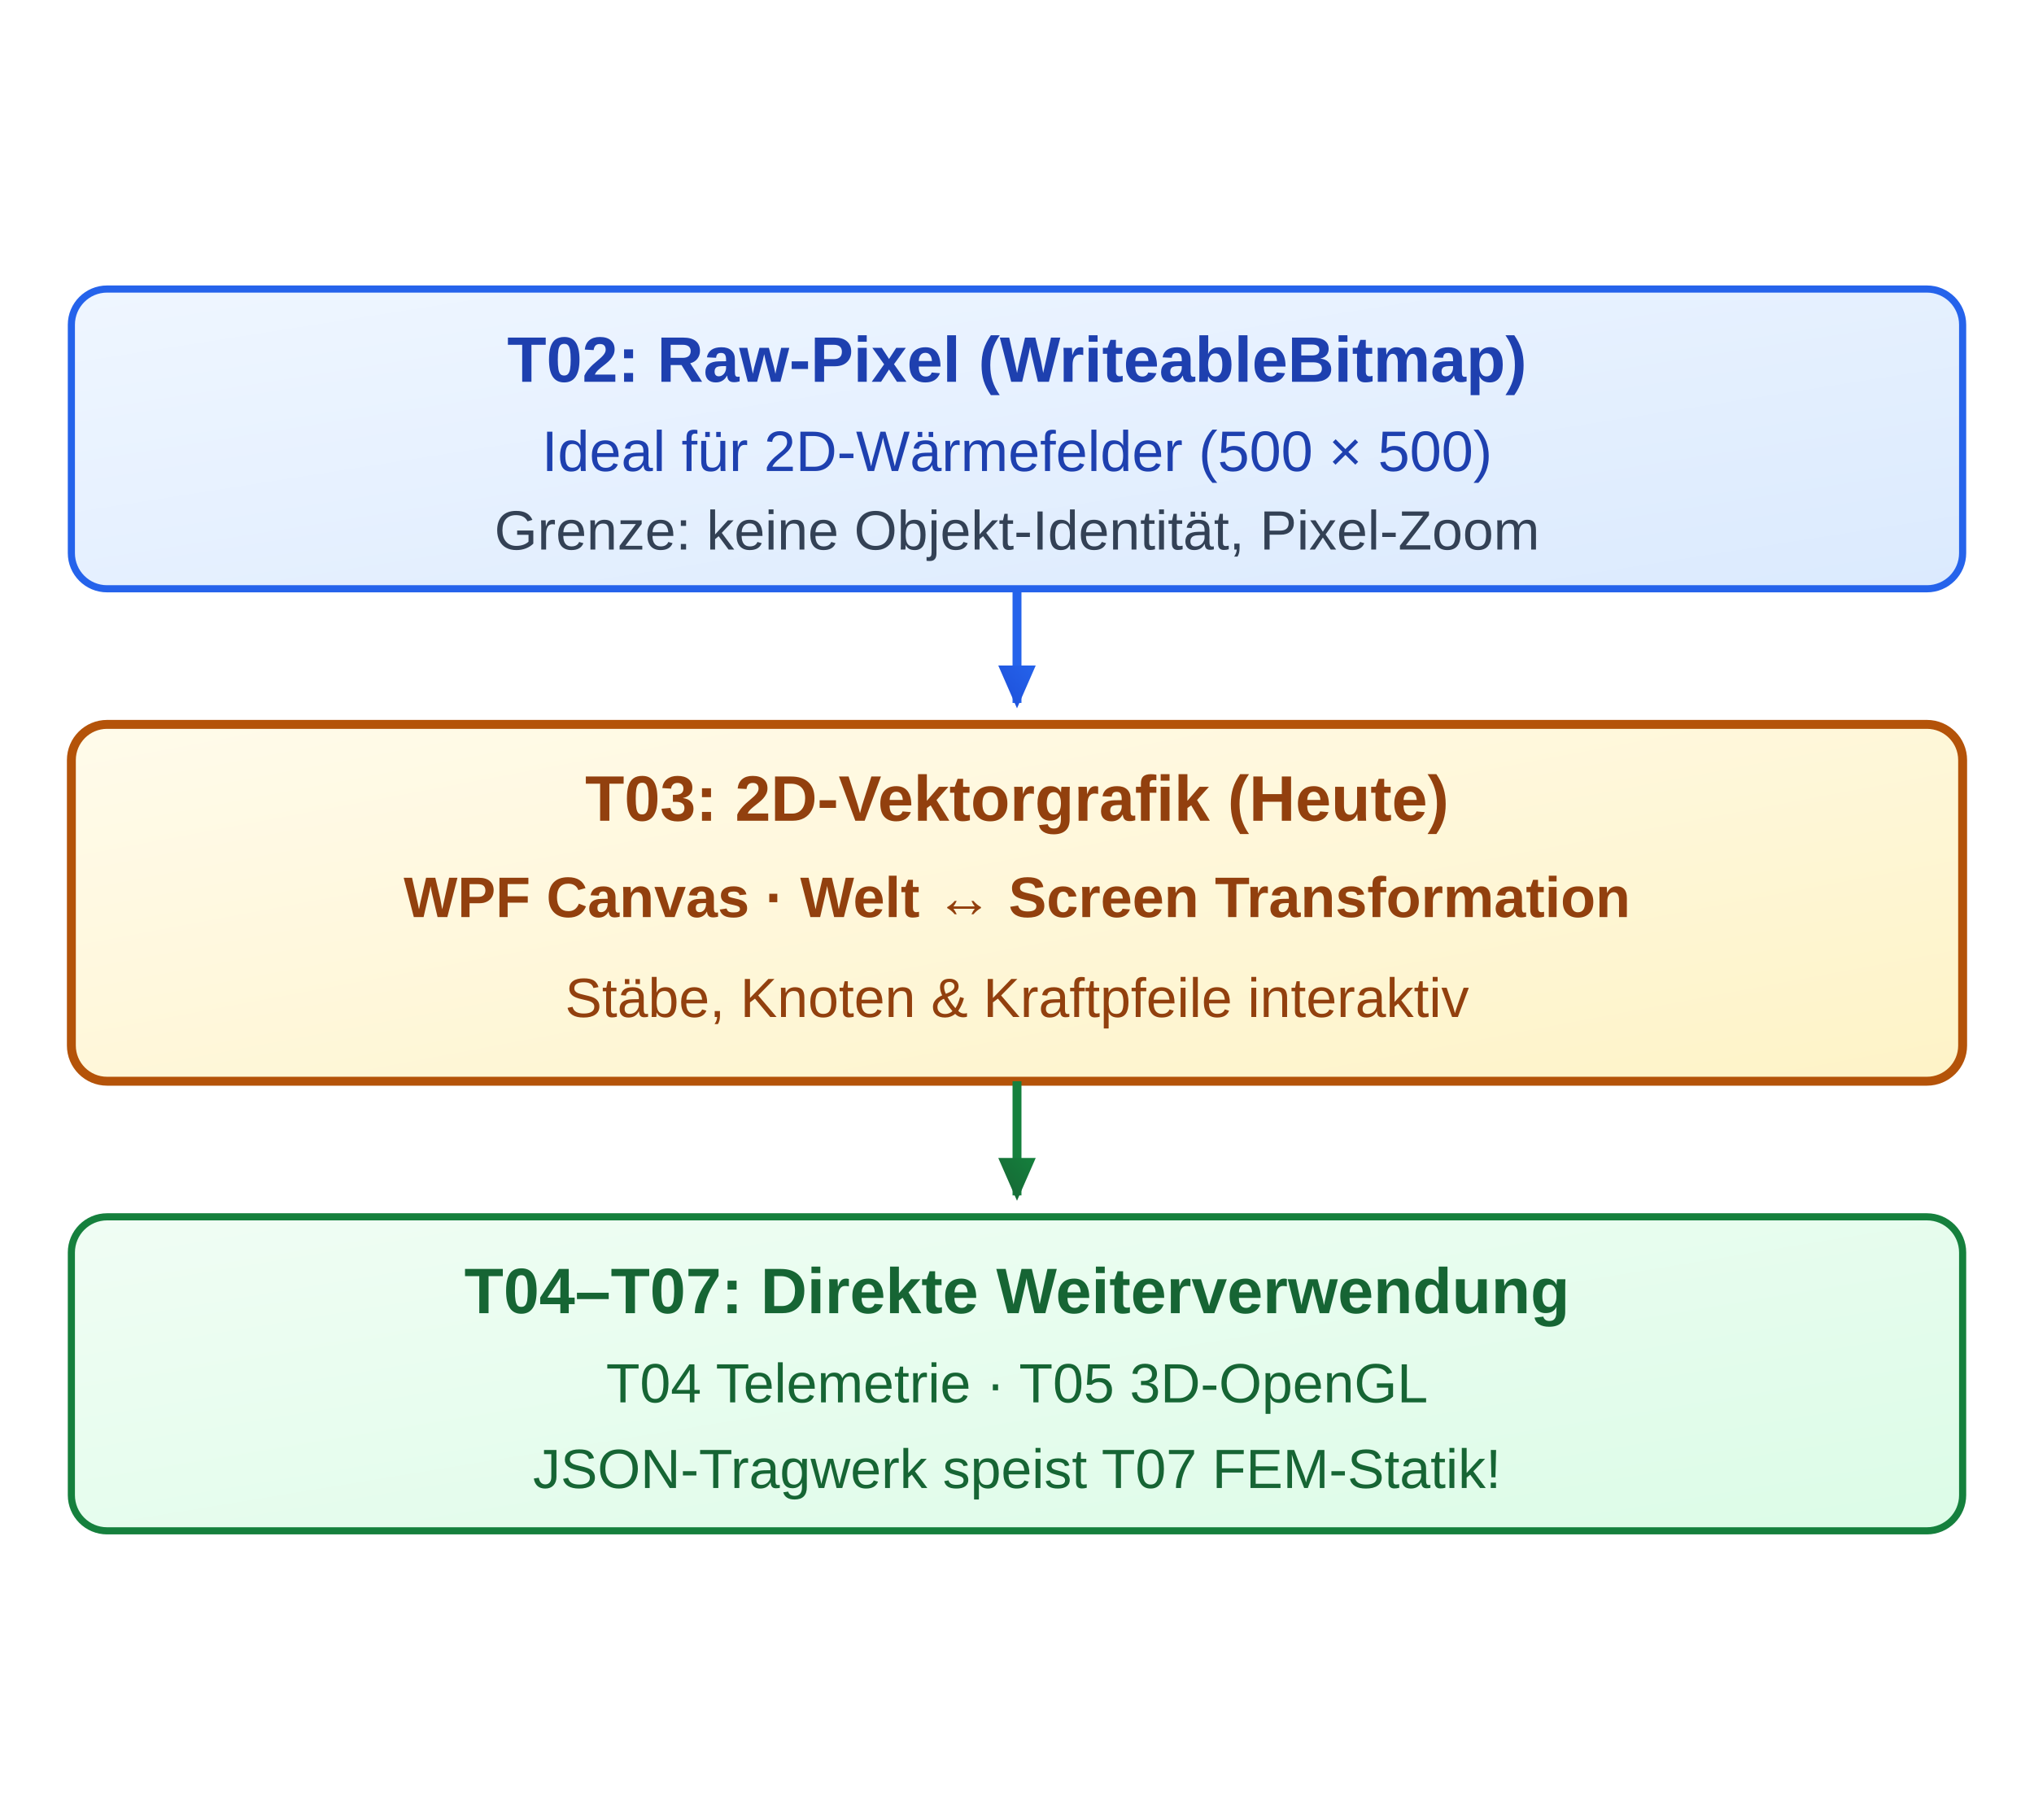
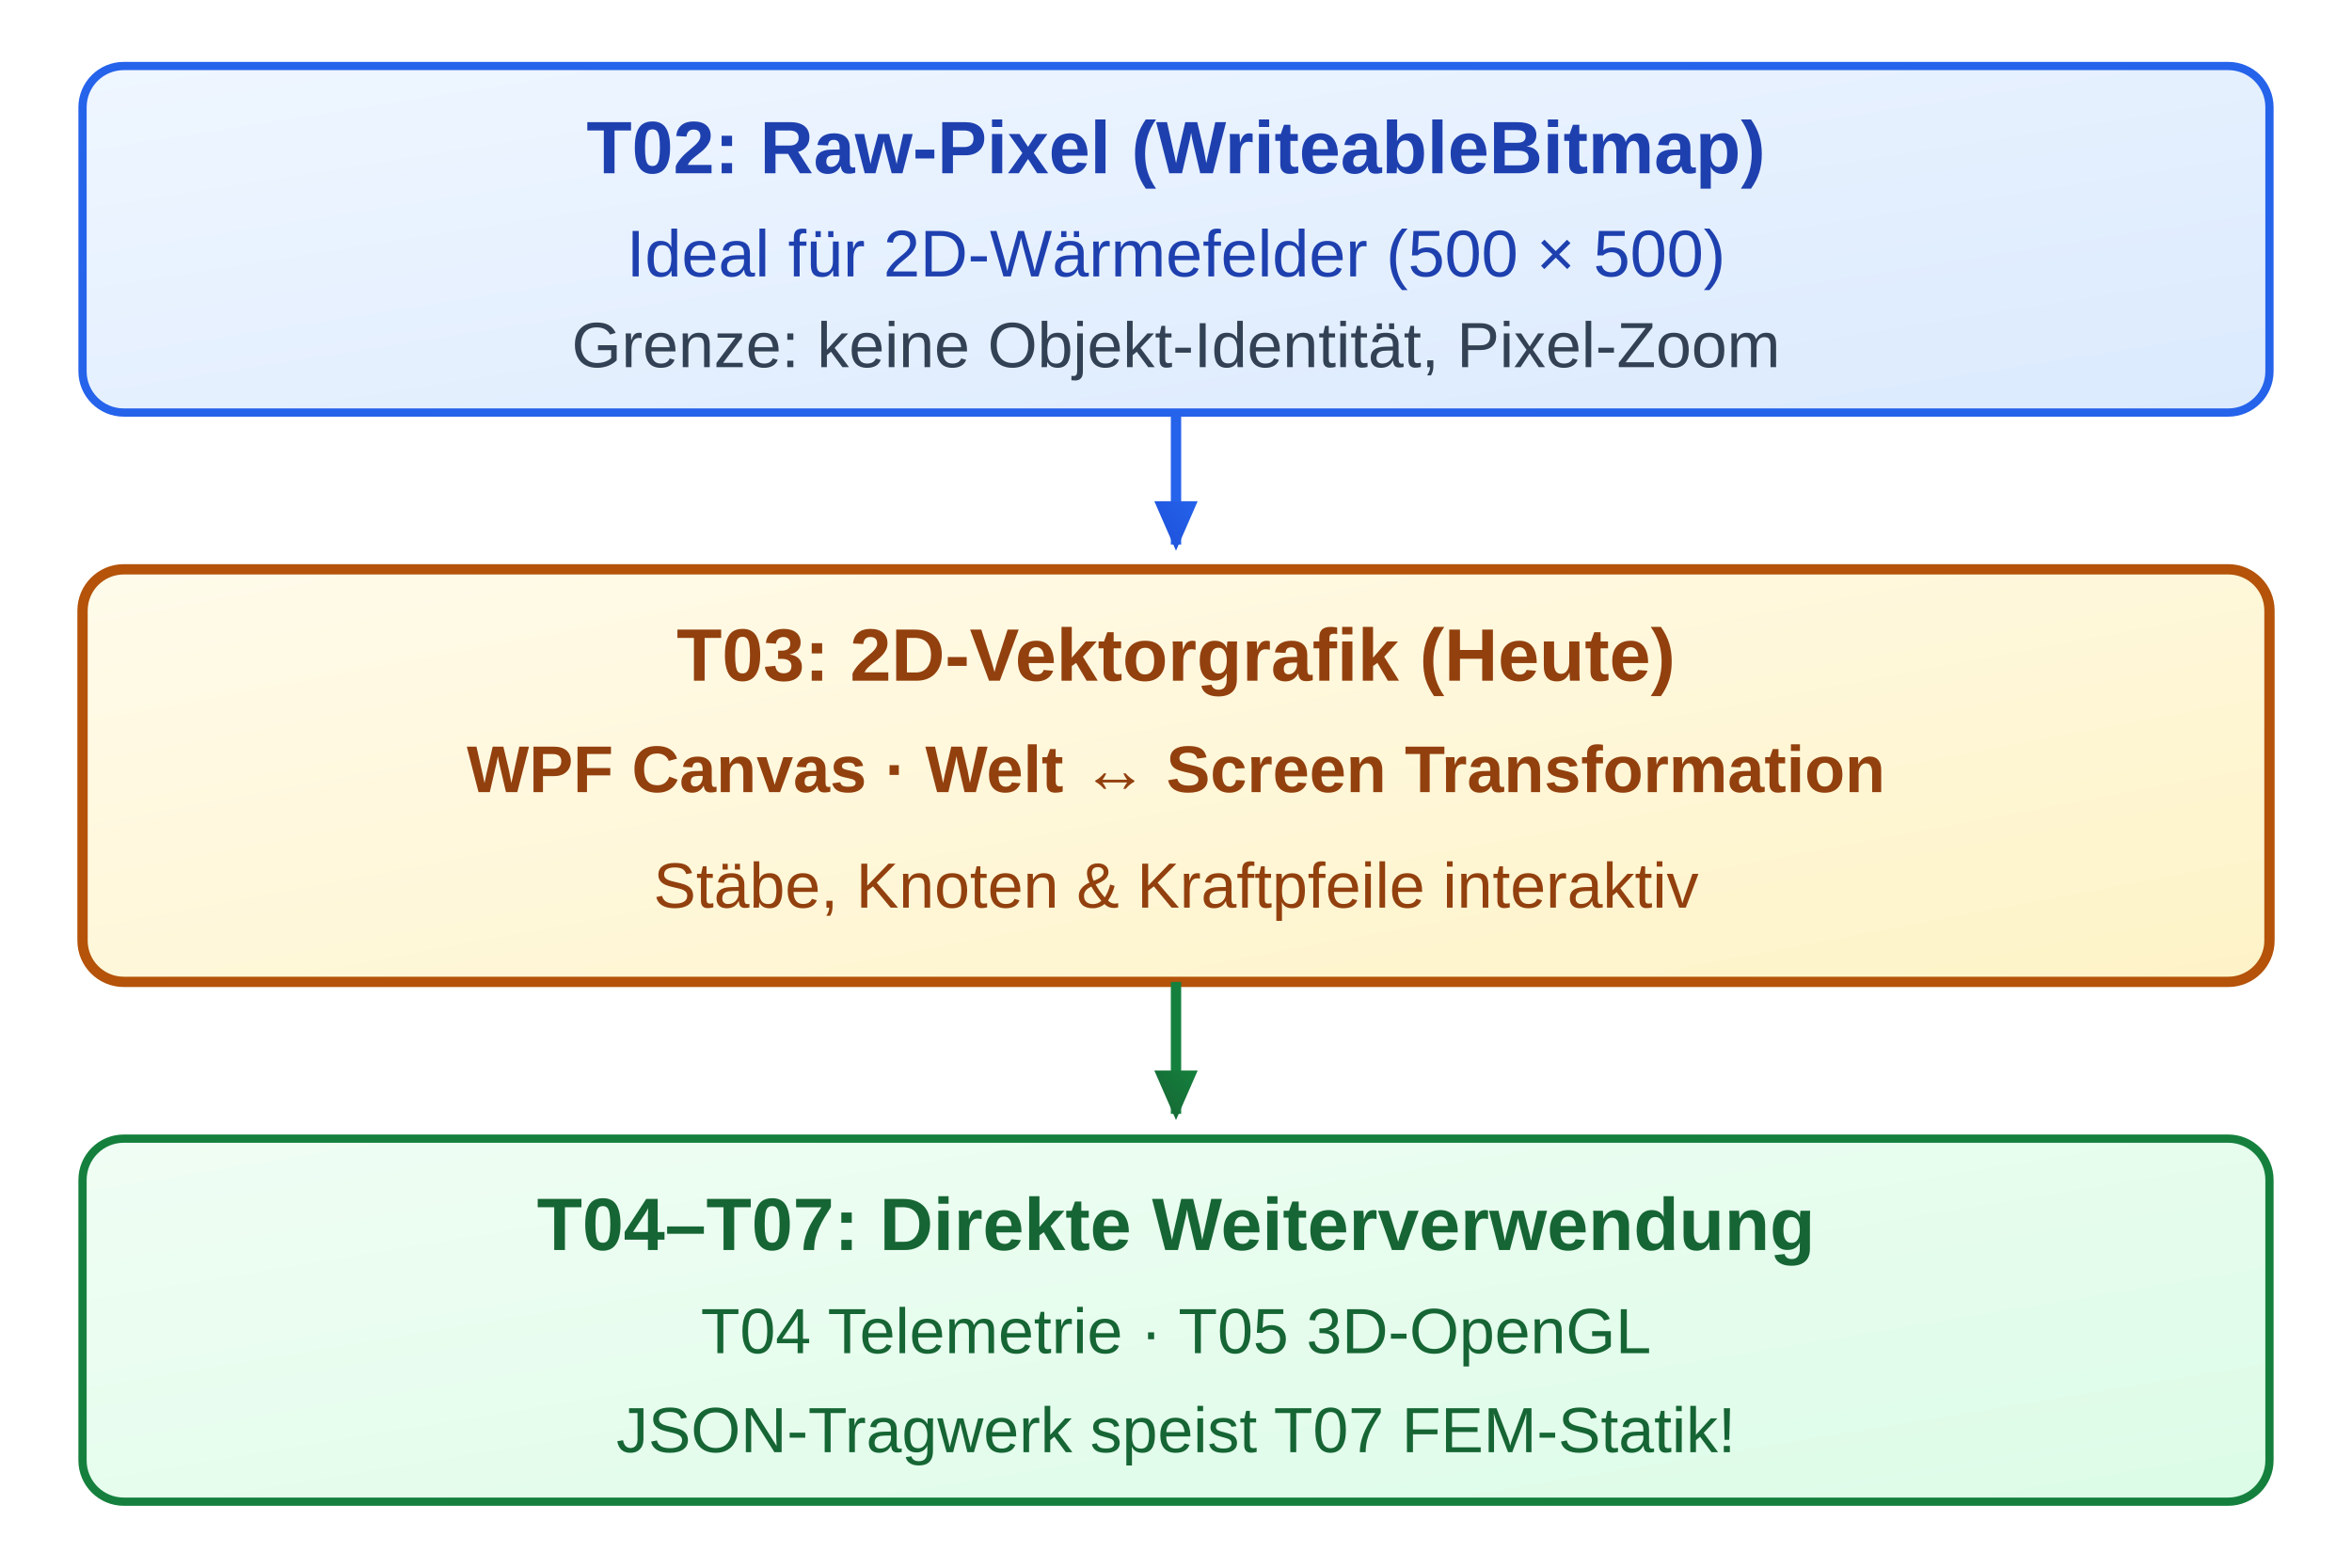
- <svg xmlns="http://www.w3.org/2000/svg" viewBox="-45 -65 570 510" width="570" height="510">
+ <svg xmlns="http://www.w3.org/2000/svg" viewBox="-45 0 570 380" width="570" height="380">
  <defs>
    <linearGradient id="grad-sem-primary" x1="0%" y1="0%" x2="100%" y2="100%">
      <stop offset="0%" stop-color="#eff6ff" />
      <stop offset="100%" stop-color="#dbeafe" />
    </linearGradient>
    <linearGradient id="grad-sem-primary-fill" x1="0%" y1="0%" x2="100%" y2="100%">
      <stop offset="0%" stop-color="#2563eb" />
      <stop offset="100%" stop-color="#1d4ed8" />
    </linearGradient>
    <linearGradient id="grad-sem-success" x1="0%" y1="0%" x2="100%" y2="100%">
      <stop offset="0%" stop-color="#f0fdf4" />
      <stop offset="100%" stop-color="#dcfce7" />
    </linearGradient>
    <linearGradient id="grad-sem-success-fill" x1="0%" y1="0%" x2="100%" y2="100%">
      <stop offset="0%" stop-color="#15803d" />
      <stop offset="100%" stop-color="#166534" />
    </linearGradient>
    <linearGradient id="grad-sem-warning" x1="0%" y1="0%" x2="100%" y2="100%">
      <stop offset="0%" stop-color="#fffbeb" />
      <stop offset="100%" stop-color="#fef3c7" />
    </linearGradient>
    <linearGradient id="grad-sem-warning-fill" x1="0%" y1="0%" x2="100%" y2="100%">
      <stop offset="0%" stop-color="#b45309" />
      <stop offset="100%" stop-color="#92400e" />
    </linearGradient>
    <linearGradient id="grad-sem-muted" x1="0%" y1="0%" x2="100%" y2="100%">
      <stop offset="0%" stop-color="#f8fafc" />
      <stop offset="100%" stop-color="#e2e8f0" />
    </linearGradient>
    <linearGradient id="grad-sem-muted-fill" x1="0%" y1="0%" x2="100%" y2="100%">
      <stop offset="0%" stop-color="#475569" />
      <stop offset="100%" stop-color="#334155" />
    </linearGradient>
    <marker id="arrB" viewBox="0 0 10 10" refX="7" refY="5" markerWidth="6" markerHeight="6" orient="auto">
      <path class="sem-primary-fill" d="M 0 1.5 L 8 5 L 0 8.5 z" />
    </marker>
    <marker id="arrG" viewBox="0 0 10 10" refX="7" refY="5" markerWidth="6" markerHeight="6" orient="auto">
      <path class="sem-success-fill" d="M 0 1.5 L 8 5 L 0 8.5 z" />
    </marker>
    <style>
      
/* @svg-palette:start */
      .sem-primary { fill: url(#grad-sem-primary); stroke: #2563eb; }
      .sem-primary-bg { fill: url(#grad-sem-primary); stroke: none; }
      .sem-primary-stroke { stroke: #2563eb; }
      .sem-primary-fill { fill: url(#grad-sem-primary-fill); }
      .sem-primary-text { fill: #1e40af; }
      .sem-success { fill: url(#grad-sem-success); stroke: #15803d; }
      .sem-success-bg { fill: url(#grad-sem-success); stroke: none; }
      .sem-success-stroke { stroke: #15803d; }
      .sem-success-fill { fill: url(#grad-sem-success-fill); }
      .sem-success-text { fill: #166534; }
      .sem-warning { fill: url(#grad-sem-warning); stroke: #b45309; }
      .sem-warning-bg { fill: url(#grad-sem-warning); stroke: none; }
      .sem-warning-stroke { stroke: #b45309; }
      .sem-warning-fill { fill: url(#grad-sem-warning-fill); }
      .sem-warning-text { fill: #92400e; }
      .sem-muted { fill: url(#grad-sem-muted); stroke: #94a3b8; }
      .sem-muted-bg { fill: url(#grad-sem-muted); stroke: none; }
      .sem-muted-stroke { stroke: #94a3b8; }
      .sem-muted-fill { fill: url(#grad-sem-muted-fill); }
      .sem-muted-text { fill: #334155; }
      /* @svg-palette:end */
text { font-family: 'Segoe UI', Arial, Helvetica, sans-serif; }
    </style>
  </defs>
  <rect x="-45" y="0" width="570" height="380" fill="none" />
  <rect class="sem-primary" x="-25" y="16" width="530" height="84" rx="10" stroke-width="2" />
  <text class="sem-primary-text" x="240" y="42" font-size="18" font-weight="bold" text-anchor="middle">T02: Raw-Pixel (WriteableBitmap)</text>
  <text class="sem-primary-text" x="240" y="67" font-size="16" text-anchor="middle">Ideal für 2D-Wärmefelder (500 × 500)</text>
  <text class="sem-muted-text" x="240" y="89" font-size="15.5" text-anchor="middle">Grenze: keine Objekt-Identität, Pixel-Zoom</text>
  <line class="sem-primary-stroke" x1="240" y1="100" x2="240" y2="132" stroke-width="2.5" marker-end="url(#arrB)" />
  <rect class="sem-warning" x="-25" y="138" width="530" height="100" rx="10" stroke-width="2.5" />
  <text class="sem-warning-text" x="240" y="165" font-size="18" font-weight="bold" text-anchor="middle">T03: 2D-Vektorgrafik (Heute)</text>
  <text class="sem-warning-text" x="240" y="192" font-size="16" font-weight="bold" text-anchor="middle">WPF Canvas · Welt ↔ Screen Transformation</text>
  <text class="sem-warning-text" x="240" y="220" font-size="15.5" text-anchor="middle">Stäbe, Knoten &amp; Kraftpfeile interaktiv</text>
  <line class="sem-success-stroke" x1="240" y1="238" x2="240" y2="270" stroke-width="2.5" marker-end="url(#arrG)" />
  <rect class="sem-success" x="-25" y="276" width="530" height="88" rx="10" stroke-width="2" />
  <text class="sem-success-text" x="240" y="303" font-size="18" font-weight="bold" text-anchor="middle">T04–T07: Direkte Weiterverwendung</text>
  <text class="sem-success-text" x="240" y="328" font-size="15.5" text-anchor="middle">T04 Telemetrie · T05 3D-OpenGL</text>
  <text class="sem-success-text" x="240" y="352" font-size="15.5" text-anchor="middle">JSON-Tragwerk speist T07 FEM-Statik!</text>
</svg>
